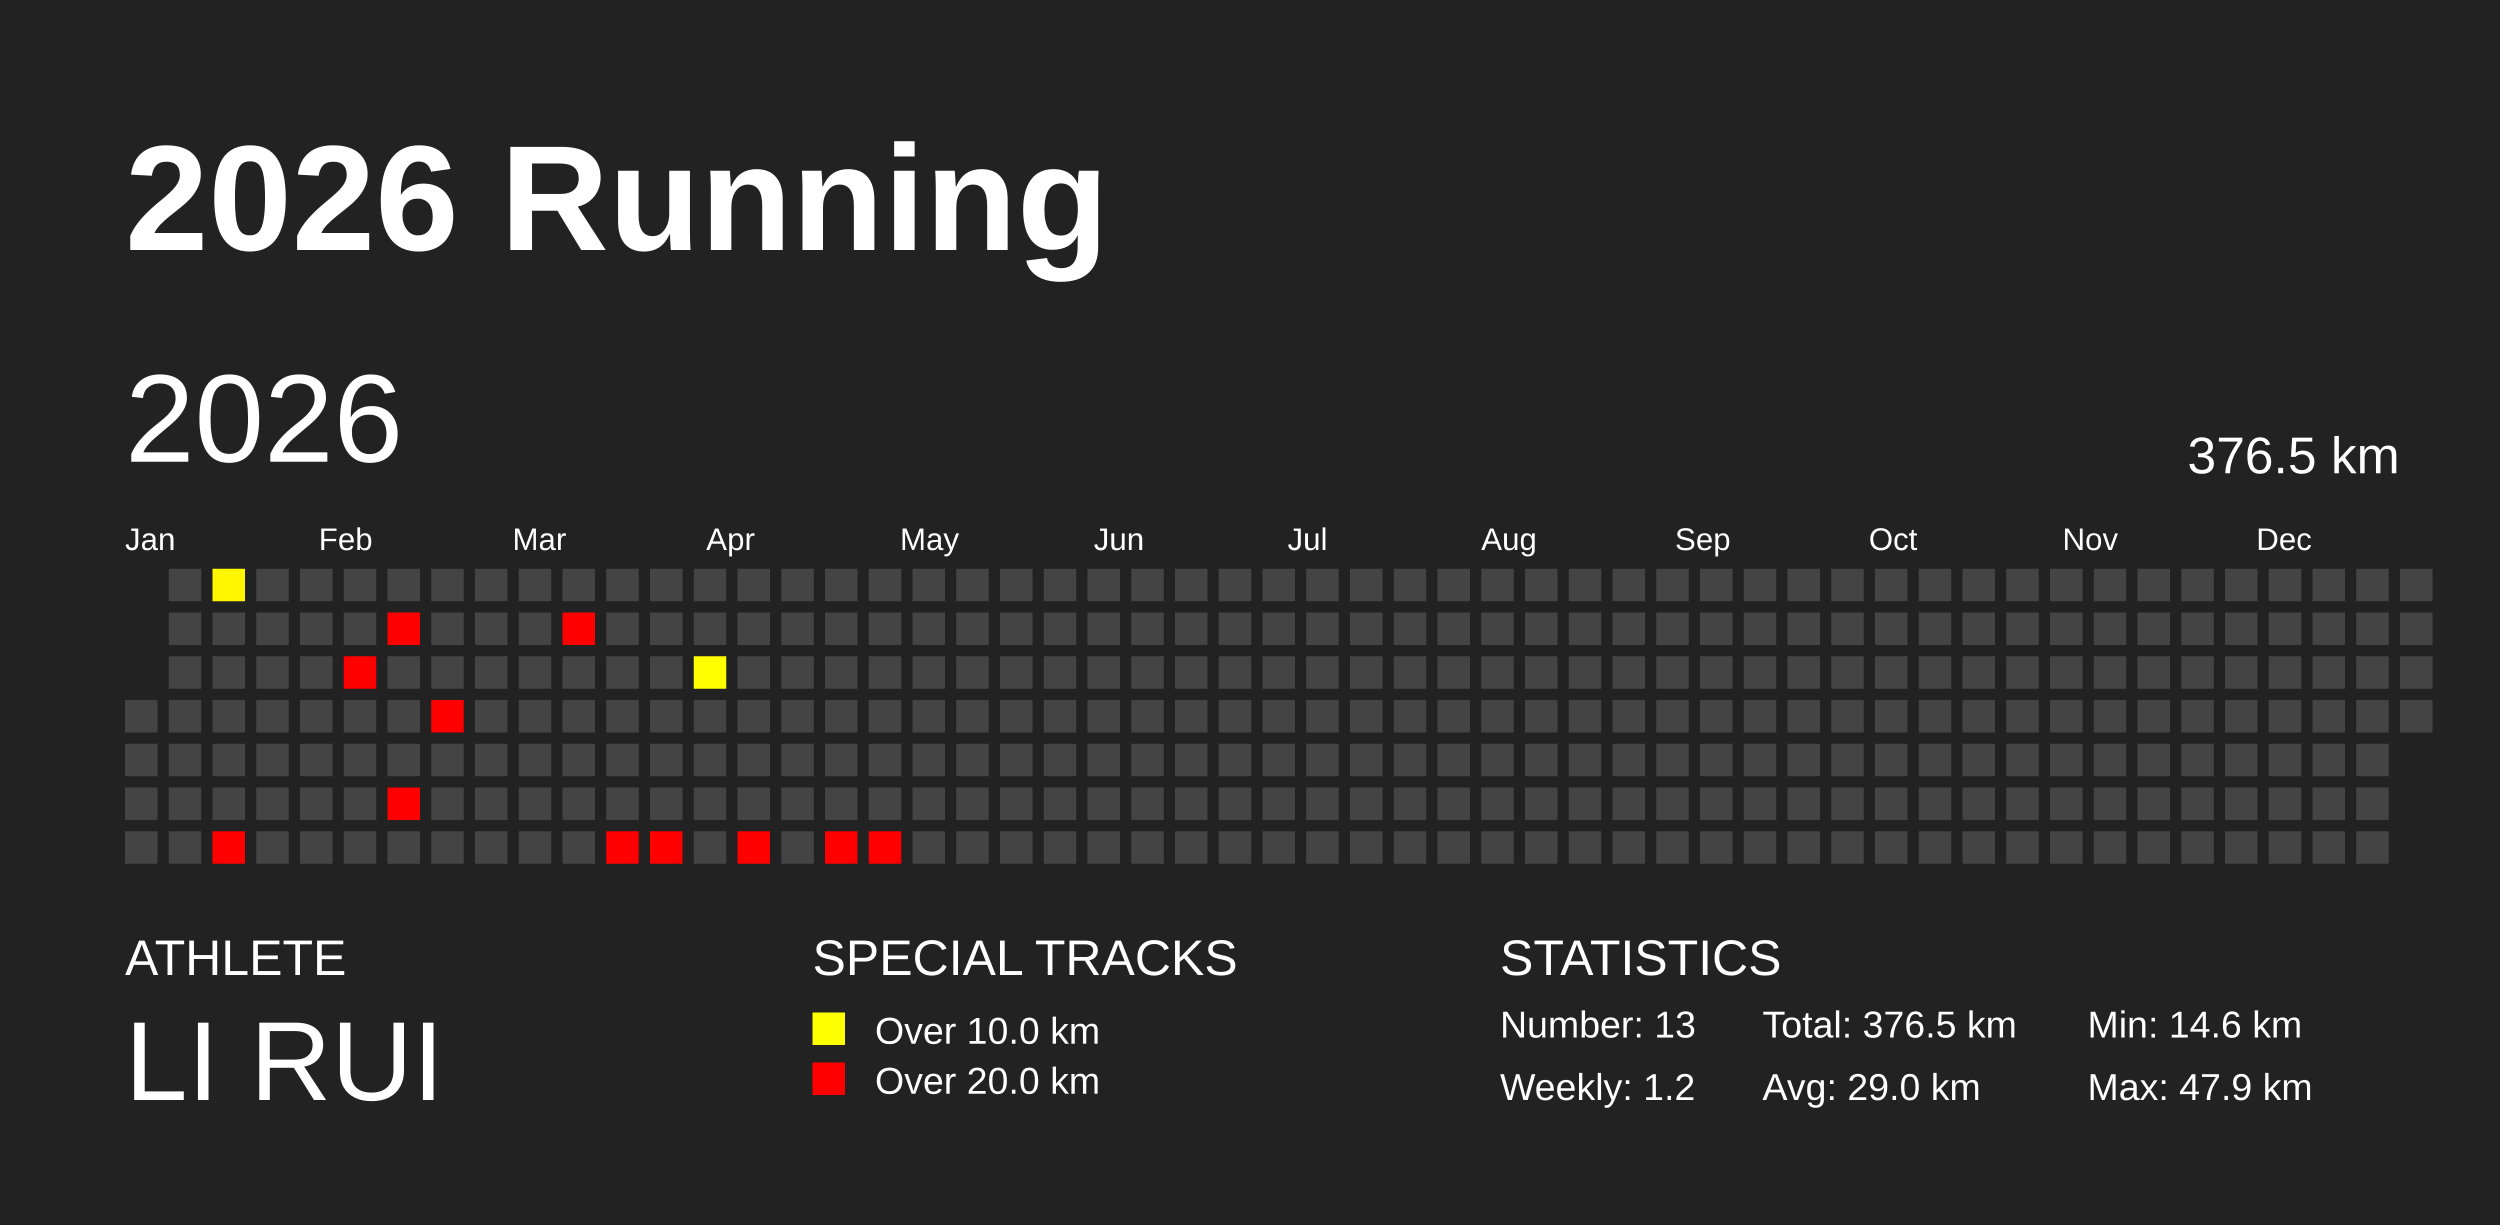
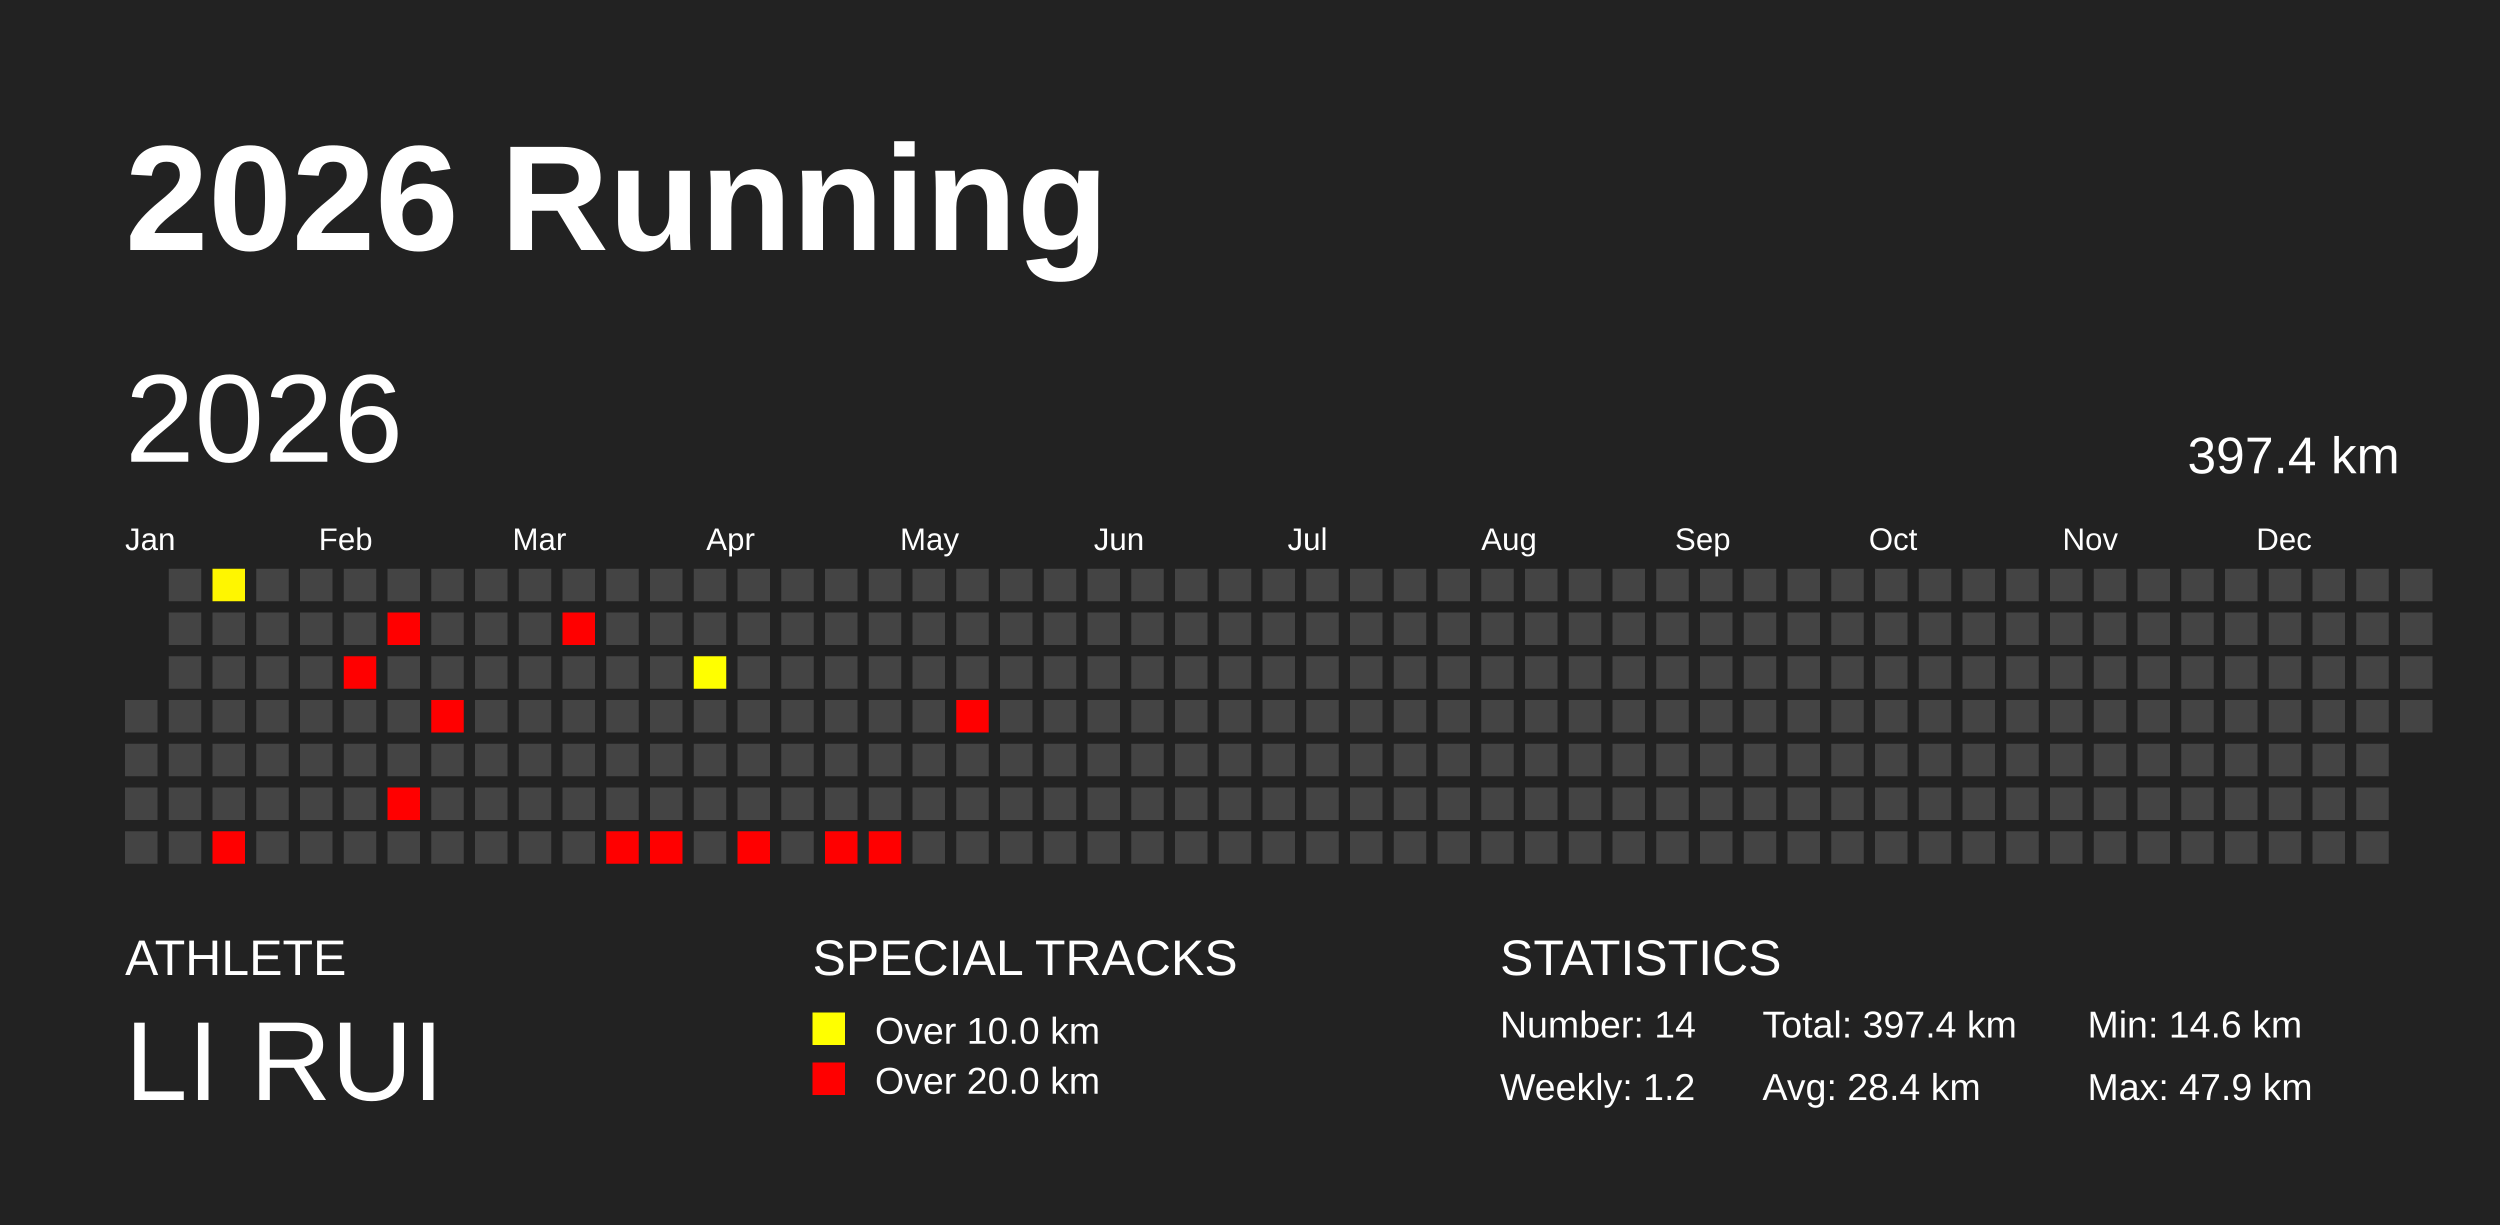
<svg xmlns="http://www.w3.org/2000/svg" baseProfile="full" height="98mm" version="1.1" viewBox="0,0,200,98" width="200mm">
  <defs />
  <rect fill="#222222" height="98" width="200" x="0" y="0" />
  <text fill="#FFFFFF" style="font-size:12px; font-family:Arial; font-weight:bold;" x="10" y="20">2026 Running</text>
  <text fill="#FFFFFF" style="font-size:4px; font-family:Arial" x="10" y="78">ATHLETE</text>
  <text fill="#FFFFFF" style="font-size:9px; font-family:Arial" x="10" y="88">LI RUI</text>
  <text fill="#FFFFFF" style="font-size:4px; font-family:Arial" x="65" y="78">SPECIAL TRACKS</text>
  <rect fill="yellow" height="2.6" width="2.6" x="65" y="81" />
  <text fill="#FFFFFF" style="font-size:3px; font-family:Arial" x="70" y="83.5">Over 10.0 km</text>
  <rect fill="red" height="2.6" width="2.6" x="65" y="85" />
  <text fill="#FFFFFF" style="font-size:3px; font-family:Arial" x="70" y="87.5">Over 20.0 km</text>
  <text fill="#FFFFFF" style="font-size:4px; font-family:Arial" x="120" y="78">STATISTICS</text>
-   <text fill="#FFFFFF" style="font-size:3px; font-family:Arial" x="120" y="83">Number: 13</text>
+   <text fill="#FFFFFF" style="font-size:3px; font-family:Arial" x="120" y="83">Number: 14</text>
  <text fill="#FFFFFF" style="font-size:3px; font-family:Arial" x="120" y="88">Weekly: 1.2</text>
-   <text fill="#FFFFFF" style="font-size:3px; font-family:Arial" x="141" y="83">Total: 376.5 km</text>
-   <text fill="#FFFFFF" style="font-size:3px; font-family:Arial" x="141" y="88">Avg: 29.0 km</text>
+   <text fill="#FFFFFF" style="font-size:3px; font-family:Arial" x="141" y="83">Total: 397.4 km</text>
+   <text fill="#FFFFFF" style="font-size:3px; font-family:Arial" x="141" y="88">Avg: 28.4 km</text>
  <text fill="#FFFFFF" style="font-size:3px; font-family:Arial" x="167" y="83">Min: 14.6 km</text>
  <text fill="#FFFFFF" style="font-size:3px; font-family:Arial" x="167" y="88">Max: 47.9 km</text>
  <text dominant-baseline="hanging" fill="#FFFFFF" style="font-size:10.0px; font-family:Arial;" x="10" y="30">2026</text>
-   <text dominant-baseline="hanging" fill="#FFFFFF" style="font-size:4.125px; font-family:Arial;" x="175" y="35">376.5 km</text>
+   <text dominant-baseline="hanging" fill="#FFFFFF" style="font-size:4.125px; font-family:Arial;" x="175" y="35">397.4 km</text>
  <text fill="#FFFFFF" style="font-size:2.5px; font-family:Arial" x="10.0" y="44">Jan</text>
  <text fill="#FFFFFF" style="font-size:2.5px; font-family:Arial" x="25.5" y="44">Feb</text>
  <text fill="#FFFFFF" style="font-size:2.5px; font-family:Arial" x="41.0" y="44">Mar</text>
  <text fill="#FFFFFF" style="font-size:2.5px; font-family:Arial" x="56.5" y="44">Apr</text>
  <text fill="#FFFFFF" style="font-size:2.5px; font-family:Arial" x="72.0" y="44">May</text>
  <text fill="#FFFFFF" style="font-size:2.5px; font-family:Arial" x="87.5" y="44">Jun</text>
  <text fill="#FFFFFF" style="font-size:2.5px; font-family:Arial" x="103.0" y="44">Jul</text>
  <text fill="#FFFFFF" style="font-size:2.5px; font-family:Arial" x="118.5" y="44">Aug</text>
  <text fill="#FFFFFF" style="font-size:2.5px; font-family:Arial" x="134.0" y="44">Sep</text>
  <text fill="#FFFFFF" style="font-size:2.5px; font-family:Arial" x="149.5" y="44">Oct</text>
  <text fill="#FFFFFF" style="font-size:2.5px; font-family:Arial" x="165.0" y="44">Nov</text>
  <text fill="#FFFFFF" style="font-size:2.5px; font-family:Arial" x="180.5" y="44">Dec</text>
  <rect fill="#444444" height="2.6" width="2.6" x="10.0" y="56.0" />
  <rect fill="#444444" height="2.6" width="2.6" x="10.0" y="59.5" />
  <rect fill="#444444" height="2.6" width="2.6" x="10.0" y="63.0" />
  <rect fill="#444444" height="2.6" width="2.6" x="10.0" y="66.5" />
  <rect fill="#444444" height="2.6" width="2.6" x="13.5" y="45.5" />
  <rect fill="#444444" height="2.6" width="2.6" x="13.5" y="49.0" />
  <rect fill="#444444" height="2.6" width="2.6" x="13.5" y="52.5" />
  <rect fill="#444444" height="2.6" width="2.6" x="13.5" y="56.0" />
  <rect fill="#444444" height="2.6" width="2.6" x="13.5" y="59.5" />
  <rect fill="#444444" height="2.6" width="2.6" x="13.5" y="63.0" />
  <rect fill="#444444" height="2.6" width="2.6" x="13.5" y="66.5" />
  <rect fill="#fff600" height="2.6" width="2.6" x="17.0" y="45.5" />
  <rect fill="#444444" height="2.6" width="2.6" x="17.0" y="49.0" />
  <rect fill="#444444" height="2.6" width="2.6" x="17.0" y="52.5" />
  <rect fill="#444444" height="2.6" width="2.6" x="17.0" y="56.0" />
  <rect fill="#444444" height="2.6" width="2.6" x="17.0" y="59.5" />
  <rect fill="#444444" height="2.6" width="2.6" x="17.0" y="63.0" />
  <rect fill="red" height="2.6" width="2.6" x="17.0" y="66.5" />
  <rect fill="#444444" height="2.6" width="2.6" x="20.5" y="45.5" />
  <rect fill="#444444" height="2.6" width="2.6" x="20.5" y="49.0" />
  <rect fill="#444444" height="2.6" width="2.6" x="20.5" y="52.5" />
  <rect fill="#444444" height="2.6" width="2.6" x="20.5" y="56.0" />
  <rect fill="#444444" height="2.6" width="2.6" x="20.5" y="59.5" />
  <rect fill="#444444" height="2.6" width="2.6" x="20.5" y="63.0" />
  <rect fill="#444444" height="2.6" width="2.6" x="20.5" y="66.5" />
  <rect fill="#444444" height="2.6" width="2.6" x="24.0" y="45.5" />
  <rect fill="#444444" height="2.6" width="2.6" x="24.0" y="49.0" />
  <rect fill="#444444" height="2.6" width="2.6" x="24.0" y="52.5" />
  <rect fill="#444444" height="2.6" width="2.6" x="24.0" y="56.0" />
  <rect fill="#444444" height="2.6" width="2.6" x="24.0" y="59.5" />
  <rect fill="#444444" height="2.6" width="2.6" x="24.0" y="63.0" />
  <rect fill="#444444" height="2.6" width="2.6" x="24.0" y="66.5" />
  <rect fill="#444444" height="2.6" width="2.6" x="27.5" y="45.5" />
  <rect fill="#444444" height="2.6" width="2.6" x="27.5" y="49.0" />
  <rect fill="red" height="2.6" width="2.6" x="27.5" y="52.5" />
  <rect fill="#444444" height="2.6" width="2.6" x="27.5" y="56.0" />
  <rect fill="#444444" height="2.6" width="2.6" x="27.5" y="59.5" />
  <rect fill="#444444" height="2.6" width="2.6" x="27.5" y="63.0" />
  <rect fill="#444444" height="2.6" width="2.6" x="27.5" y="66.5" />
  <rect fill="#444444" height="2.6" width="2.6" x="31.0" y="45.5" />
  <rect fill="red" height="2.6" width="2.6" x="31.0" y="49.0" />
  <rect fill="#444444" height="2.6" width="2.6" x="31.0" y="52.5" />
  <rect fill="#444444" height="2.6" width="2.6" x="31.0" y="56.0" />
  <rect fill="#444444" height="2.6" width="2.6" x="31.0" y="59.5" />
  <rect fill="red" height="2.6" width="2.6" x="31.0" y="63.0" />
  <rect fill="#444444" height="2.6" width="2.6" x="31.0" y="66.5" />
  <rect fill="#444444" height="2.6" width="2.6" x="34.5" y="45.5" />
  <rect fill="#444444" height="2.6" width="2.6" x="34.5" y="49.0" />
  <rect fill="#444444" height="2.6" width="2.6" x="34.5" y="52.5" />
  <rect fill="red" height="2.6" width="2.6" x="34.5" y="56.0" />
  <rect fill="#444444" height="2.6" width="2.6" x="34.5" y="59.5" />
  <rect fill="#444444" height="2.6" width="2.6" x="34.5" y="63.0" />
  <rect fill="#444444" height="2.6" width="2.6" x="34.5" y="66.5" />
  <rect fill="#444444" height="2.6" width="2.6" x="38.0" y="45.5" />
  <rect fill="#444444" height="2.6" width="2.6" x="38.0" y="49.0" />
  <rect fill="#444444" height="2.6" width="2.6" x="38.0" y="52.5" />
  <rect fill="#444444" height="2.6" width="2.6" x="38.0" y="56.0" />
  <rect fill="#444444" height="2.6" width="2.6" x="38.0" y="59.5" />
  <rect fill="#444444" height="2.6" width="2.6" x="38.0" y="63.0" />
  <rect fill="#444444" height="2.6" width="2.6" x="38.0" y="66.5" />
  <rect fill="#444444" height="2.6" width="2.6" x="41.5" y="45.5" />
  <rect fill="#444444" height="2.6" width="2.6" x="41.5" y="49.0" />
  <rect fill="#444444" height="2.6" width="2.6" x="41.5" y="52.5" />
  <rect fill="#444444" height="2.6" width="2.6" x="41.5" y="56.0" />
  <rect fill="#444444" height="2.6" width="2.6" x="41.5" y="59.5" />
  <rect fill="#444444" height="2.6" width="2.6" x="41.5" y="63.0" />
  <rect fill="#444444" height="2.6" width="2.6" x="41.5" y="66.5" />
  <rect fill="#444444" height="2.6" width="2.6" x="45.0" y="45.5" />
  <rect fill="red" height="2.6" width="2.6" x="45.0" y="49.0" />
  <rect fill="#444444" height="2.6" width="2.6" x="45.0" y="52.5" />
  <rect fill="#444444" height="2.6" width="2.6" x="45.0" y="56.0" />
  <rect fill="#444444" height="2.6" width="2.6" x="45.0" y="59.5" />
  <rect fill="#444444" height="2.6" width="2.6" x="45.0" y="63.0" />
  <rect fill="#444444" height="2.6" width="2.6" x="45.0" y="66.5" />
  <rect fill="#444444" height="2.6" width="2.6" x="48.5" y="45.5" />
  <rect fill="#444444" height="2.6" width="2.6" x="48.5" y="49.0" />
  <rect fill="#444444" height="2.6" width="2.6" x="48.5" y="52.5" />
  <rect fill="#444444" height="2.6" width="2.6" x="48.5" y="56.0" />
  <rect fill="#444444" height="2.6" width="2.6" x="48.5" y="59.5" />
  <rect fill="#444444" height="2.6" width="2.6" x="48.5" y="63.0" />
  <rect fill="red" height="2.6" width="2.6" x="48.5" y="66.5" />
  <rect fill="#444444" height="2.6" width="2.6" x="52.0" y="45.5" />
  <rect fill="#444444" height="2.6" width="2.6" x="52.0" y="49.0" />
  <rect fill="#444444" height="2.6" width="2.6" x="52.0" y="52.5" />
  <rect fill="#444444" height="2.6" width="2.6" x="52.0" y="56.0" />
  <rect fill="#444444" height="2.6" width="2.6" x="52.0" y="59.5" />
  <rect fill="#444444" height="2.6" width="2.6" x="52.0" y="63.0" />
  <rect fill="red" height="2.6" width="2.6" x="52.0" y="66.5" />
  <rect fill="#444444" height="2.6" width="2.6" x="55.5" y="45.5" />
  <rect fill="#444444" height="2.6" width="2.6" x="55.5" y="49.0" />
  <rect fill="#ffff00" height="2.6" width="2.6" x="55.5" y="52.5" />
  <rect fill="#444444" height="2.6" width="2.6" x="55.5" y="56.0" />
  <rect fill="#444444" height="2.6" width="2.6" x="55.5" y="59.5" />
  <rect fill="#444444" height="2.6" width="2.6" x="55.5" y="63.0" />
  <rect fill="#444444" height="2.6" width="2.6" x="55.5" y="66.5" />
  <rect fill="#444444" height="2.6" width="2.6" x="59.0" y="45.5" />
  <rect fill="#444444" height="2.6" width="2.6" x="59.0" y="49.0" />
  <rect fill="#444444" height="2.6" width="2.6" x="59.0" y="52.5" />
  <rect fill="#444444" height="2.6" width="2.6" x="59.0" y="56.0" />
  <rect fill="#444444" height="2.6" width="2.6" x="59.0" y="59.5" />
  <rect fill="#444444" height="2.6" width="2.6" x="59.0" y="63.0" />
  <rect fill="red" height="2.6" width="2.6" x="59.0" y="66.5" />
  <rect fill="#444444" height="2.6" width="2.6" x="62.5" y="45.5" />
  <rect fill="#444444" height="2.6" width="2.6" x="62.5" y="49.0" />
  <rect fill="#444444" height="2.6" width="2.6" x="62.5" y="52.5" />
  <rect fill="#444444" height="2.6" width="2.6" x="62.5" y="56.0" />
  <rect fill="#444444" height="2.6" width="2.6" x="62.5" y="59.5" />
  <rect fill="#444444" height="2.6" width="2.6" x="62.5" y="63.0" />
  <rect fill="#444444" height="2.6" width="2.6" x="62.5" y="66.5" />
  <rect fill="#444444" height="2.6" width="2.6" x="66.0" y="45.5" />
  <rect fill="#444444" height="2.6" width="2.6" x="66.0" y="49.0" />
  <rect fill="#444444" height="2.6" width="2.6" x="66.0" y="52.5" />
  <rect fill="#444444" height="2.6" width="2.6" x="66.0" y="56.0" />
  <rect fill="#444444" height="2.6" width="2.6" x="66.0" y="59.5" />
  <rect fill="#444444" height="2.6" width="2.6" x="66.0" y="63.0" />
  <rect fill="red" height="2.6" width="2.6" x="66.0" y="66.5" />
  <rect fill="#444444" height="2.6" width="2.6" x="69.5" y="45.5" />
  <rect fill="#444444" height="2.6" width="2.6" x="69.5" y="49.0" />
  <rect fill="#444444" height="2.6" width="2.6" x="69.5" y="52.5" />
  <rect fill="#444444" height="2.6" width="2.6" x="69.5" y="56.0" />
  <rect fill="#444444" height="2.6" width="2.6" x="69.5" y="59.5" />
  <rect fill="#444444" height="2.6" width="2.6" x="69.5" y="63.0" />
  <rect fill="red" height="2.6" width="2.6" x="69.5" y="66.5" />
  <rect fill="#444444" height="2.6" width="2.6" x="73.0" y="45.5" />
  <rect fill="#444444" height="2.6" width="2.6" x="73.0" y="49.0" />
  <rect fill="#444444" height="2.6" width="2.6" x="73.0" y="52.5" />
  <rect fill="#444444" height="2.6" width="2.6" x="73.0" y="56.0" />
  <rect fill="#444444" height="2.6" width="2.6" x="73.0" y="59.5" />
  <rect fill="#444444" height="2.6" width="2.6" x="73.0" y="63.0" />
  <rect fill="#444444" height="2.6" width="2.6" x="73.0" y="66.5" />
  <rect fill="#444444" height="2.6" width="2.6" x="76.5" y="45.5" />
  <rect fill="#444444" height="2.6" width="2.6" x="76.5" y="49.0" />
  <rect fill="#444444" height="2.6" width="2.6" x="76.5" y="52.5" />
-   <rect fill="#444444" height="2.6" width="2.6" x="76.5" y="56.0" />
+   <rect fill="red" height="2.6" width="2.6" x="76.5" y="56.0" />
  <rect fill="#444444" height="2.6" width="2.6" x="76.5" y="59.5" />
  <rect fill="#444444" height="2.6" width="2.6" x="76.5" y="63.0" />
  <rect fill="#444444" height="2.6" width="2.6" x="76.5" y="66.5" />
  <rect fill="#444444" height="2.6" width="2.6" x="80.0" y="45.5" />
  <rect fill="#444444" height="2.6" width="2.6" x="80.0" y="49.0" />
  <rect fill="#444444" height="2.6" width="2.6" x="80.0" y="52.5" />
  <rect fill="#444444" height="2.6" width="2.6" x="80.0" y="56.0" />
  <rect fill="#444444" height="2.6" width="2.6" x="80.0" y="59.5" />
  <rect fill="#444444" height="2.6" width="2.6" x="80.0" y="63.0" />
  <rect fill="#444444" height="2.6" width="2.6" x="80.0" y="66.5" />
  <rect fill="#444444" height="2.6" width="2.6" x="83.5" y="45.5" />
  <rect fill="#444444" height="2.6" width="2.6" x="83.5" y="49.0" />
  <rect fill="#444444" height="2.6" width="2.6" x="83.5" y="52.5" />
  <rect fill="#444444" height="2.6" width="2.6" x="83.5" y="56.0" />
  <rect fill="#444444" height="2.6" width="2.6" x="83.5" y="59.5" />
  <rect fill="#444444" height="2.6" width="2.6" x="83.5" y="63.0" />
  <rect fill="#444444" height="2.6" width="2.6" x="83.5" y="66.5" />
  <rect fill="#444444" height="2.6" width="2.6" x="87.0" y="45.5" />
  <rect fill="#444444" height="2.6" width="2.6" x="87.0" y="49.0" />
  <rect fill="#444444" height="2.6" width="2.6" x="87.0" y="52.5" />
  <rect fill="#444444" height="2.6" width="2.6" x="87.0" y="56.0" />
  <rect fill="#444444" height="2.6" width="2.6" x="87.0" y="59.5" />
  <rect fill="#444444" height="2.6" width="2.6" x="87.0" y="63.0" />
  <rect fill="#444444" height="2.6" width="2.6" x="87.0" y="66.5" />
  <rect fill="#444444" height="2.6" width="2.6" x="90.5" y="45.5" />
  <rect fill="#444444" height="2.6" width="2.6" x="90.5" y="49.0" />
  <rect fill="#444444" height="2.6" width="2.6" x="90.5" y="52.5" />
  <rect fill="#444444" height="2.6" width="2.6" x="90.5" y="56.0" />
  <rect fill="#444444" height="2.6" width="2.6" x="90.5" y="59.5" />
  <rect fill="#444444" height="2.6" width="2.6" x="90.5" y="63.0" />
  <rect fill="#444444" height="2.6" width="2.6" x="90.5" y="66.5" />
  <rect fill="#444444" height="2.6" width="2.6" x="94.0" y="45.5" />
  <rect fill="#444444" height="2.6" width="2.6" x="94.0" y="49.0" />
  <rect fill="#444444" height="2.6" width="2.6" x="94.0" y="52.5" />
  <rect fill="#444444" height="2.6" width="2.6" x="94.0" y="56.0" />
  <rect fill="#444444" height="2.6" width="2.6" x="94.0" y="59.5" />
  <rect fill="#444444" height="2.6" width="2.6" x="94.0" y="63.0" />
  <rect fill="#444444" height="2.6" width="2.6" x="94.0" y="66.5" />
  <rect fill="#444444" height="2.6" width="2.6" x="97.5" y="45.5" />
  <rect fill="#444444" height="2.6" width="2.6" x="97.5" y="49.0" />
  <rect fill="#444444" height="2.6" width="2.6" x="97.5" y="52.5" />
  <rect fill="#444444" height="2.6" width="2.6" x="97.5" y="56.0" />
  <rect fill="#444444" height="2.6" width="2.6" x="97.5" y="59.5" />
  <rect fill="#444444" height="2.6" width="2.6" x="97.5" y="63.0" />
  <rect fill="#444444" height="2.6" width="2.6" x="97.5" y="66.5" />
  <rect fill="#444444" height="2.6" width="2.6" x="101.0" y="45.5" />
  <rect fill="#444444" height="2.6" width="2.6" x="101.0" y="49.0" />
  <rect fill="#444444" height="2.6" width="2.6" x="101.0" y="52.5" />
  <rect fill="#444444" height="2.6" width="2.6" x="101.0" y="56.0" />
  <rect fill="#444444" height="2.6" width="2.6" x="101.0" y="59.5" />
  <rect fill="#444444" height="2.6" width="2.6" x="101.0" y="63.0" />
  <rect fill="#444444" height="2.6" width="2.6" x="101.0" y="66.5" />
  <rect fill="#444444" height="2.6" width="2.6" x="104.5" y="45.5" />
  <rect fill="#444444" height="2.6" width="2.6" x="104.5" y="49.0" />
  <rect fill="#444444" height="2.6" width="2.6" x="104.5" y="52.5" />
  <rect fill="#444444" height="2.6" width="2.6" x="104.5" y="56.0" />
  <rect fill="#444444" height="2.6" width="2.6" x="104.5" y="59.5" />
  <rect fill="#444444" height="2.6" width="2.6" x="104.5" y="63.0" />
  <rect fill="#444444" height="2.6" width="2.6" x="104.5" y="66.5" />
  <rect fill="#444444" height="2.6" width="2.6" x="108.0" y="45.5" />
  <rect fill="#444444" height="2.6" width="2.6" x="108.0" y="49.0" />
  <rect fill="#444444" height="2.6" width="2.6" x="108.0" y="52.5" />
  <rect fill="#444444" height="2.6" width="2.6" x="108.0" y="56.0" />
  <rect fill="#444444" height="2.6" width="2.6" x="108.0" y="59.5" />
  <rect fill="#444444" height="2.6" width="2.6" x="108.0" y="63.0" />
  <rect fill="#444444" height="2.6" width="2.6" x="108.0" y="66.5" />
  <rect fill="#444444" height="2.6" width="2.6" x="111.5" y="45.5" />
  <rect fill="#444444" height="2.6" width="2.6" x="111.5" y="49.0" />
  <rect fill="#444444" height="2.6" width="2.6" x="111.5" y="52.5" />
  <rect fill="#444444" height="2.6" width="2.6" x="111.5" y="56.0" />
  <rect fill="#444444" height="2.6" width="2.6" x="111.5" y="59.5" />
  <rect fill="#444444" height="2.6" width="2.6" x="111.5" y="63.0" />
  <rect fill="#444444" height="2.6" width="2.6" x="111.5" y="66.5" />
  <rect fill="#444444" height="2.6" width="2.6" x="115.0" y="45.5" />
  <rect fill="#444444" height="2.6" width="2.6" x="115.0" y="49.0" />
  <rect fill="#444444" height="2.6" width="2.6" x="115.0" y="52.5" />
  <rect fill="#444444" height="2.6" width="2.6" x="115.0" y="56.0" />
  <rect fill="#444444" height="2.6" width="2.6" x="115.0" y="59.5" />
  <rect fill="#444444" height="2.6" width="2.6" x="115.0" y="63.0" />
  <rect fill="#444444" height="2.6" width="2.6" x="115.0" y="66.5" />
  <rect fill="#444444" height="2.6" width="2.6" x="118.5" y="45.5" />
  <rect fill="#444444" height="2.6" width="2.6" x="118.5" y="49.0" />
  <rect fill="#444444" height="2.6" width="2.6" x="118.5" y="52.5" />
  <rect fill="#444444" height="2.6" width="2.6" x="118.5" y="56.0" />
  <rect fill="#444444" height="2.6" width="2.6" x="118.5" y="59.5" />
  <rect fill="#444444" height="2.6" width="2.6" x="118.5" y="63.0" />
  <rect fill="#444444" height="2.6" width="2.6" x="118.5" y="66.5" />
  <rect fill="#444444" height="2.6" width="2.6" x="122.0" y="45.5" />
  <rect fill="#444444" height="2.6" width="2.6" x="122.0" y="49.0" />
  <rect fill="#444444" height="2.6" width="2.6" x="122.0" y="52.5" />
  <rect fill="#444444" height="2.6" width="2.6" x="122.0" y="56.0" />
  <rect fill="#444444" height="2.6" width="2.6" x="122.0" y="59.5" />
  <rect fill="#444444" height="2.6" width="2.6" x="122.0" y="63.0" />
  <rect fill="#444444" height="2.6" width="2.6" x="122.0" y="66.5" />
  <rect fill="#444444" height="2.6" width="2.6" x="125.5" y="45.5" />
  <rect fill="#444444" height="2.6" width="2.6" x="125.5" y="49.0" />
  <rect fill="#444444" height="2.6" width="2.6" x="125.5" y="52.5" />
  <rect fill="#444444" height="2.6" width="2.6" x="125.5" y="56.0" />
  <rect fill="#444444" height="2.6" width="2.6" x="125.5" y="59.5" />
  <rect fill="#444444" height="2.6" width="2.6" x="125.5" y="63.0" />
  <rect fill="#444444" height="2.6" width="2.6" x="125.5" y="66.5" />
  <rect fill="#444444" height="2.6" width="2.6" x="129.0" y="45.5" />
  <rect fill="#444444" height="2.6" width="2.6" x="129.0" y="49.0" />
  <rect fill="#444444" height="2.6" width="2.6" x="129.0" y="52.5" />
  <rect fill="#444444" height="2.6" width="2.6" x="129.0" y="56.0" />
  <rect fill="#444444" height="2.6" width="2.6" x="129.0" y="59.5" />
  <rect fill="#444444" height="2.6" width="2.6" x="129.0" y="63.0" />
  <rect fill="#444444" height="2.6" width="2.6" x="129.0" y="66.5" />
  <rect fill="#444444" height="2.6" width="2.6" x="132.5" y="45.5" />
  <rect fill="#444444" height="2.6" width="2.6" x="132.5" y="49.0" />
  <rect fill="#444444" height="2.6" width="2.6" x="132.5" y="52.5" />
  <rect fill="#444444" height="2.6" width="2.6" x="132.5" y="56.0" />
  <rect fill="#444444" height="2.6" width="2.6" x="132.5" y="59.5" />
  <rect fill="#444444" height="2.6" width="2.6" x="132.5" y="63.0" />
  <rect fill="#444444" height="2.6" width="2.6" x="132.5" y="66.5" />
  <rect fill="#444444" height="2.6" width="2.6" x="136.0" y="45.5" />
  <rect fill="#444444" height="2.6" width="2.6" x="136.0" y="49.0" />
  <rect fill="#444444" height="2.6" width="2.6" x="136.0" y="52.5" />
  <rect fill="#444444" height="2.6" width="2.6" x="136.0" y="56.0" />
  <rect fill="#444444" height="2.6" width="2.6" x="136.0" y="59.5" />
  <rect fill="#444444" height="2.6" width="2.6" x="136.0" y="63.0" />
  <rect fill="#444444" height="2.6" width="2.6" x="136.0" y="66.5" />
  <rect fill="#444444" height="2.6" width="2.6" x="139.5" y="45.5" />
  <rect fill="#444444" height="2.6" width="2.6" x="139.5" y="49.0" />
  <rect fill="#444444" height="2.6" width="2.6" x="139.5" y="52.5" />
  <rect fill="#444444" height="2.6" width="2.6" x="139.5" y="56.0" />
  <rect fill="#444444" height="2.6" width="2.6" x="139.5" y="59.5" />
  <rect fill="#444444" height="2.6" width="2.6" x="139.5" y="63.0" />
  <rect fill="#444444" height="2.6" width="2.6" x="139.5" y="66.5" />
  <rect fill="#444444" height="2.6" width="2.6" x="143.0" y="45.5" />
  <rect fill="#444444" height="2.6" width="2.6" x="143.0" y="49.0" />
  <rect fill="#444444" height="2.6" width="2.6" x="143.0" y="52.5" />
  <rect fill="#444444" height="2.6" width="2.6" x="143.0" y="56.0" />
  <rect fill="#444444" height="2.6" width="2.6" x="143.0" y="59.5" />
  <rect fill="#444444" height="2.6" width="2.6" x="143.0" y="63.0" />
  <rect fill="#444444" height="2.6" width="2.6" x="143.0" y="66.5" />
  <rect fill="#444444" height="2.6" width="2.6" x="146.5" y="45.5" />
  <rect fill="#444444" height="2.6" width="2.6" x="146.5" y="49.0" />
  <rect fill="#444444" height="2.6" width="2.6" x="146.5" y="52.5" />
  <rect fill="#444444" height="2.6" width="2.6" x="146.5" y="56.0" />
  <rect fill="#444444" height="2.6" width="2.6" x="146.5" y="59.5" />
  <rect fill="#444444" height="2.6" width="2.6" x="146.5" y="63.0" />
  <rect fill="#444444" height="2.6" width="2.6" x="146.5" y="66.5" />
  <rect fill="#444444" height="2.6" width="2.6" x="150.0" y="45.5" />
  <rect fill="#444444" height="2.6" width="2.6" x="150.0" y="49.0" />
  <rect fill="#444444" height="2.6" width="2.6" x="150.0" y="52.5" />
  <rect fill="#444444" height="2.6" width="2.6" x="150.0" y="56.0" />
  <rect fill="#444444" height="2.6" width="2.6" x="150.0" y="59.5" />
  <rect fill="#444444" height="2.6" width="2.6" x="150.0" y="63.0" />
  <rect fill="#444444" height="2.6" width="2.6" x="150.0" y="66.5" />
  <rect fill="#444444" height="2.6" width="2.6" x="153.5" y="45.5" />
  <rect fill="#444444" height="2.6" width="2.6" x="153.5" y="49.0" />
  <rect fill="#444444" height="2.6" width="2.6" x="153.5" y="52.5" />
  <rect fill="#444444" height="2.6" width="2.6" x="153.5" y="56.0" />
  <rect fill="#444444" height="2.6" width="2.6" x="153.5" y="59.5" />
  <rect fill="#444444" height="2.6" width="2.6" x="153.5" y="63.0" />
  <rect fill="#444444" height="2.6" width="2.6" x="153.5" y="66.5" />
  <rect fill="#444444" height="2.6" width="2.6" x="157.0" y="45.5" />
  <rect fill="#444444" height="2.6" width="2.6" x="157.0" y="49.0" />
  <rect fill="#444444" height="2.6" width="2.6" x="157.0" y="52.5" />
  <rect fill="#444444" height="2.6" width="2.6" x="157.0" y="56.0" />
  <rect fill="#444444" height="2.6" width="2.6" x="157.0" y="59.5" />
  <rect fill="#444444" height="2.6" width="2.6" x="157.0" y="63.0" />
  <rect fill="#444444" height="2.6" width="2.6" x="157.0" y="66.5" />
  <rect fill="#444444" height="2.6" width="2.6" x="160.5" y="45.5" />
  <rect fill="#444444" height="2.6" width="2.6" x="160.5" y="49.0" />
  <rect fill="#444444" height="2.6" width="2.6" x="160.5" y="52.5" />
  <rect fill="#444444" height="2.6" width="2.6" x="160.5" y="56.0" />
  <rect fill="#444444" height="2.6" width="2.6" x="160.5" y="59.5" />
  <rect fill="#444444" height="2.6" width="2.6" x="160.5" y="63.0" />
  <rect fill="#444444" height="2.6" width="2.6" x="160.5" y="66.5" />
  <rect fill="#444444" height="2.6" width="2.6" x="164.0" y="45.5" />
  <rect fill="#444444" height="2.6" width="2.6" x="164.0" y="49.0" />
  <rect fill="#444444" height="2.6" width="2.6" x="164.0" y="52.5" />
  <rect fill="#444444" height="2.6" width="2.6" x="164.0" y="56.0" />
  <rect fill="#444444" height="2.6" width="2.6" x="164.0" y="59.5" />
  <rect fill="#444444" height="2.6" width="2.6" x="164.0" y="63.0" />
  <rect fill="#444444" height="2.6" width="2.6" x="164.0" y="66.5" />
  <rect fill="#444444" height="2.6" width="2.6" x="167.5" y="45.5" />
  <rect fill="#444444" height="2.6" width="2.6" x="167.5" y="49.0" />
  <rect fill="#444444" height="2.6" width="2.6" x="167.5" y="52.5" />
  <rect fill="#444444" height="2.6" width="2.6" x="167.5" y="56.0" />
  <rect fill="#444444" height="2.6" width="2.6" x="167.5" y="59.5" />
  <rect fill="#444444" height="2.6" width="2.6" x="167.5" y="63.0" />
  <rect fill="#444444" height="2.6" width="2.6" x="167.5" y="66.5" />
  <rect fill="#444444" height="2.6" width="2.6" x="171.0" y="45.5" />
  <rect fill="#444444" height="2.6" width="2.6" x="171.0" y="49.0" />
  <rect fill="#444444" height="2.6" width="2.6" x="171.0" y="52.5" />
  <rect fill="#444444" height="2.6" width="2.6" x="171.0" y="56.0" />
  <rect fill="#444444" height="2.6" width="2.6" x="171.0" y="59.5" />
  <rect fill="#444444" height="2.6" width="2.6" x="171.0" y="63.0" />
  <rect fill="#444444" height="2.6" width="2.6" x="171.0" y="66.5" />
  <rect fill="#444444" height="2.6" width="2.6" x="174.5" y="45.5" />
  <rect fill="#444444" height="2.6" width="2.6" x="174.5" y="49.0" />
  <rect fill="#444444" height="2.6" width="2.6" x="174.5" y="52.5" />
  <rect fill="#444444" height="2.6" width="2.6" x="174.5" y="56.0" />
  <rect fill="#444444" height="2.6" width="2.6" x="174.5" y="59.5" />
  <rect fill="#444444" height="2.6" width="2.6" x="174.5" y="63.0" />
  <rect fill="#444444" height="2.6" width="2.6" x="174.5" y="66.5" />
  <rect fill="#444444" height="2.6" width="2.6" x="178.0" y="45.5" />
  <rect fill="#444444" height="2.6" width="2.6" x="178.0" y="49.0" />
  <rect fill="#444444" height="2.6" width="2.6" x="178.0" y="52.5" />
  <rect fill="#444444" height="2.6" width="2.6" x="178.0" y="56.0" />
  <rect fill="#444444" height="2.6" width="2.6" x="178.0" y="59.5" />
  <rect fill="#444444" height="2.6" width="2.6" x="178.0" y="63.0" />
  <rect fill="#444444" height="2.6" width="2.6" x="178.0" y="66.5" />
  <rect fill="#444444" height="2.6" width="2.6" x="181.5" y="45.5" />
  <rect fill="#444444" height="2.6" width="2.6" x="181.5" y="49.0" />
  <rect fill="#444444" height="2.6" width="2.6" x="181.5" y="52.5" />
  <rect fill="#444444" height="2.6" width="2.6" x="181.5" y="56.0" />
  <rect fill="#444444" height="2.6" width="2.6" x="181.5" y="59.5" />
  <rect fill="#444444" height="2.6" width="2.6" x="181.5" y="63.0" />
  <rect fill="#444444" height="2.6" width="2.6" x="181.5" y="66.5" />
  <rect fill="#444444" height="2.6" width="2.6" x="185.0" y="45.5" />
  <rect fill="#444444" height="2.6" width="2.6" x="185.0" y="49.0" />
  <rect fill="#444444" height="2.6" width="2.6" x="185.0" y="52.5" />
  <rect fill="#444444" height="2.6" width="2.6" x="185.0" y="56.0" />
  <rect fill="#444444" height="2.6" width="2.6" x="185.0" y="59.5" />
  <rect fill="#444444" height="2.6" width="2.6" x="185.0" y="63.0" />
  <rect fill="#444444" height="2.6" width="2.6" x="185.0" y="66.5" />
  <rect fill="#444444" height="2.6" width="2.6" x="188.5" y="45.5" />
  <rect fill="#444444" height="2.6" width="2.6" x="188.5" y="49.0" />
  <rect fill="#444444" height="2.6" width="2.6" x="188.5" y="52.5" />
  <rect fill="#444444" height="2.6" width="2.6" x="188.5" y="56.0" />
  <rect fill="#444444" height="2.6" width="2.6" x="188.5" y="59.5" />
  <rect fill="#444444" height="2.6" width="2.6" x="188.5" y="63.0" />
  <rect fill="#444444" height="2.6" width="2.6" x="188.5" y="66.5" />
  <rect fill="#444444" height="2.6" width="2.6" x="192.0" y="45.5" />
  <rect fill="#444444" height="2.6" width="2.6" x="192.0" y="49.0" />
  <rect fill="#444444" height="2.6" width="2.6" x="192.0" y="52.5" />
  <rect fill="#444444" height="2.6" width="2.6" x="192.0" y="56.0" />
</svg>
